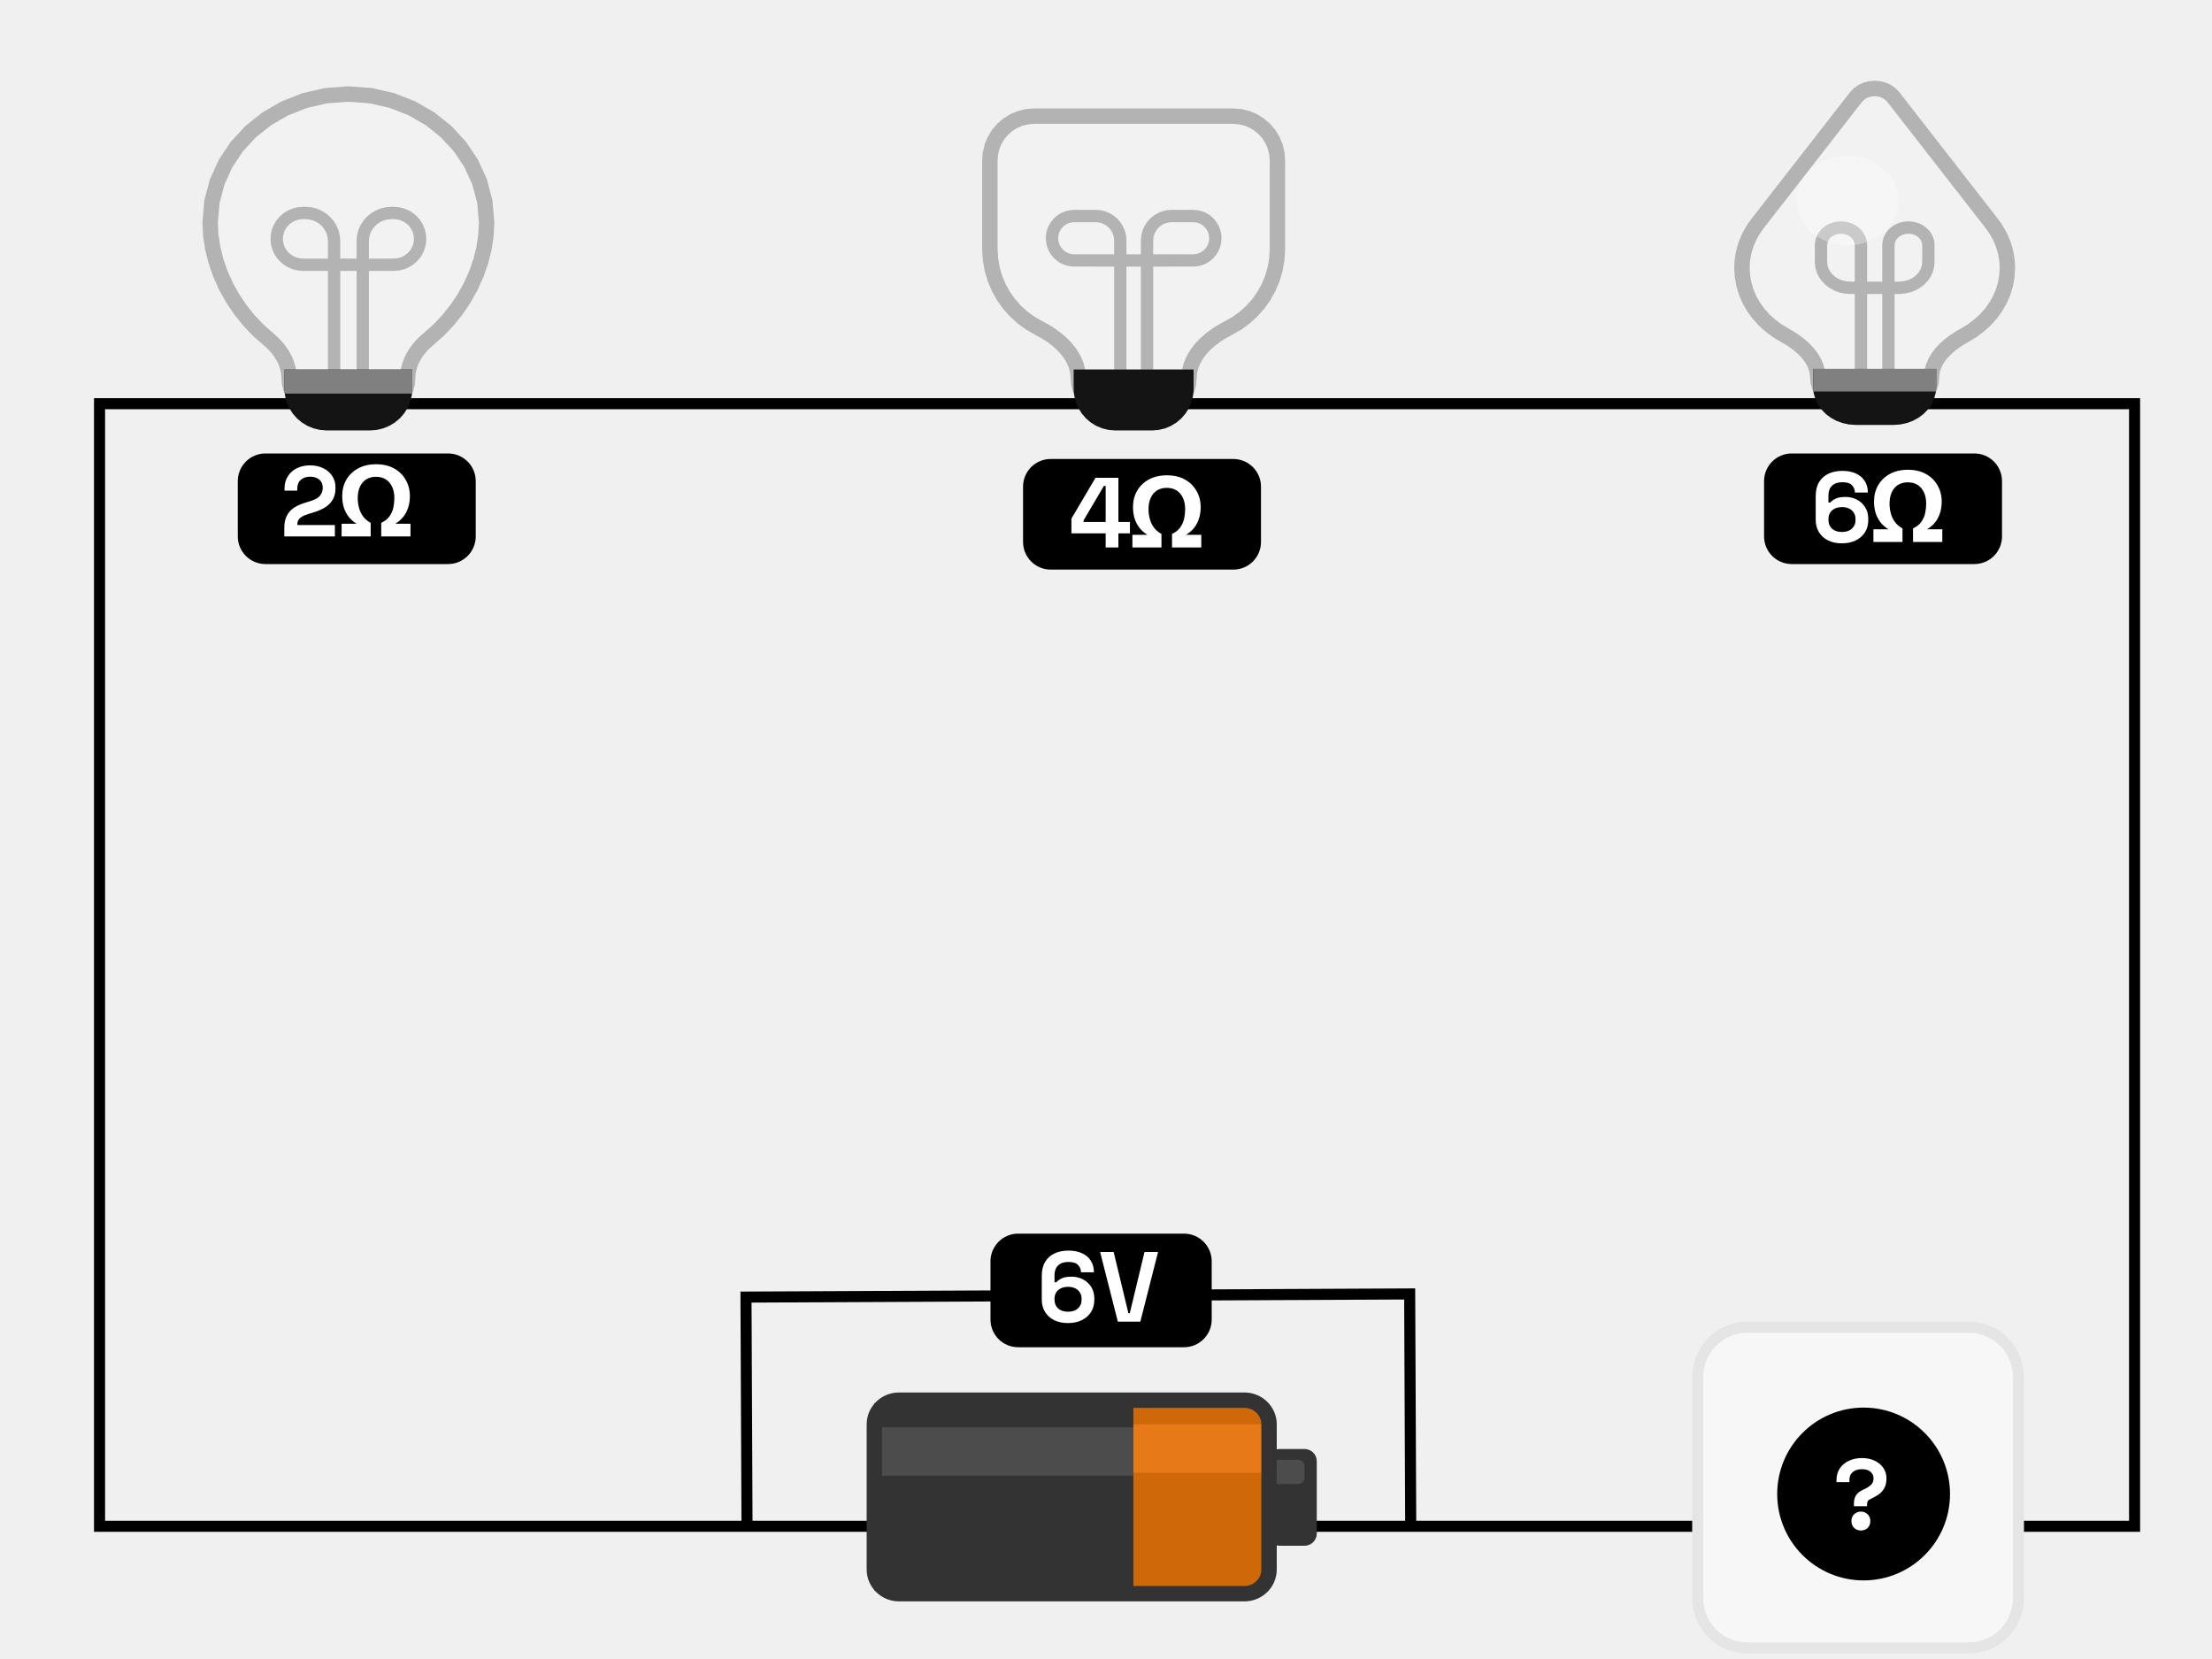
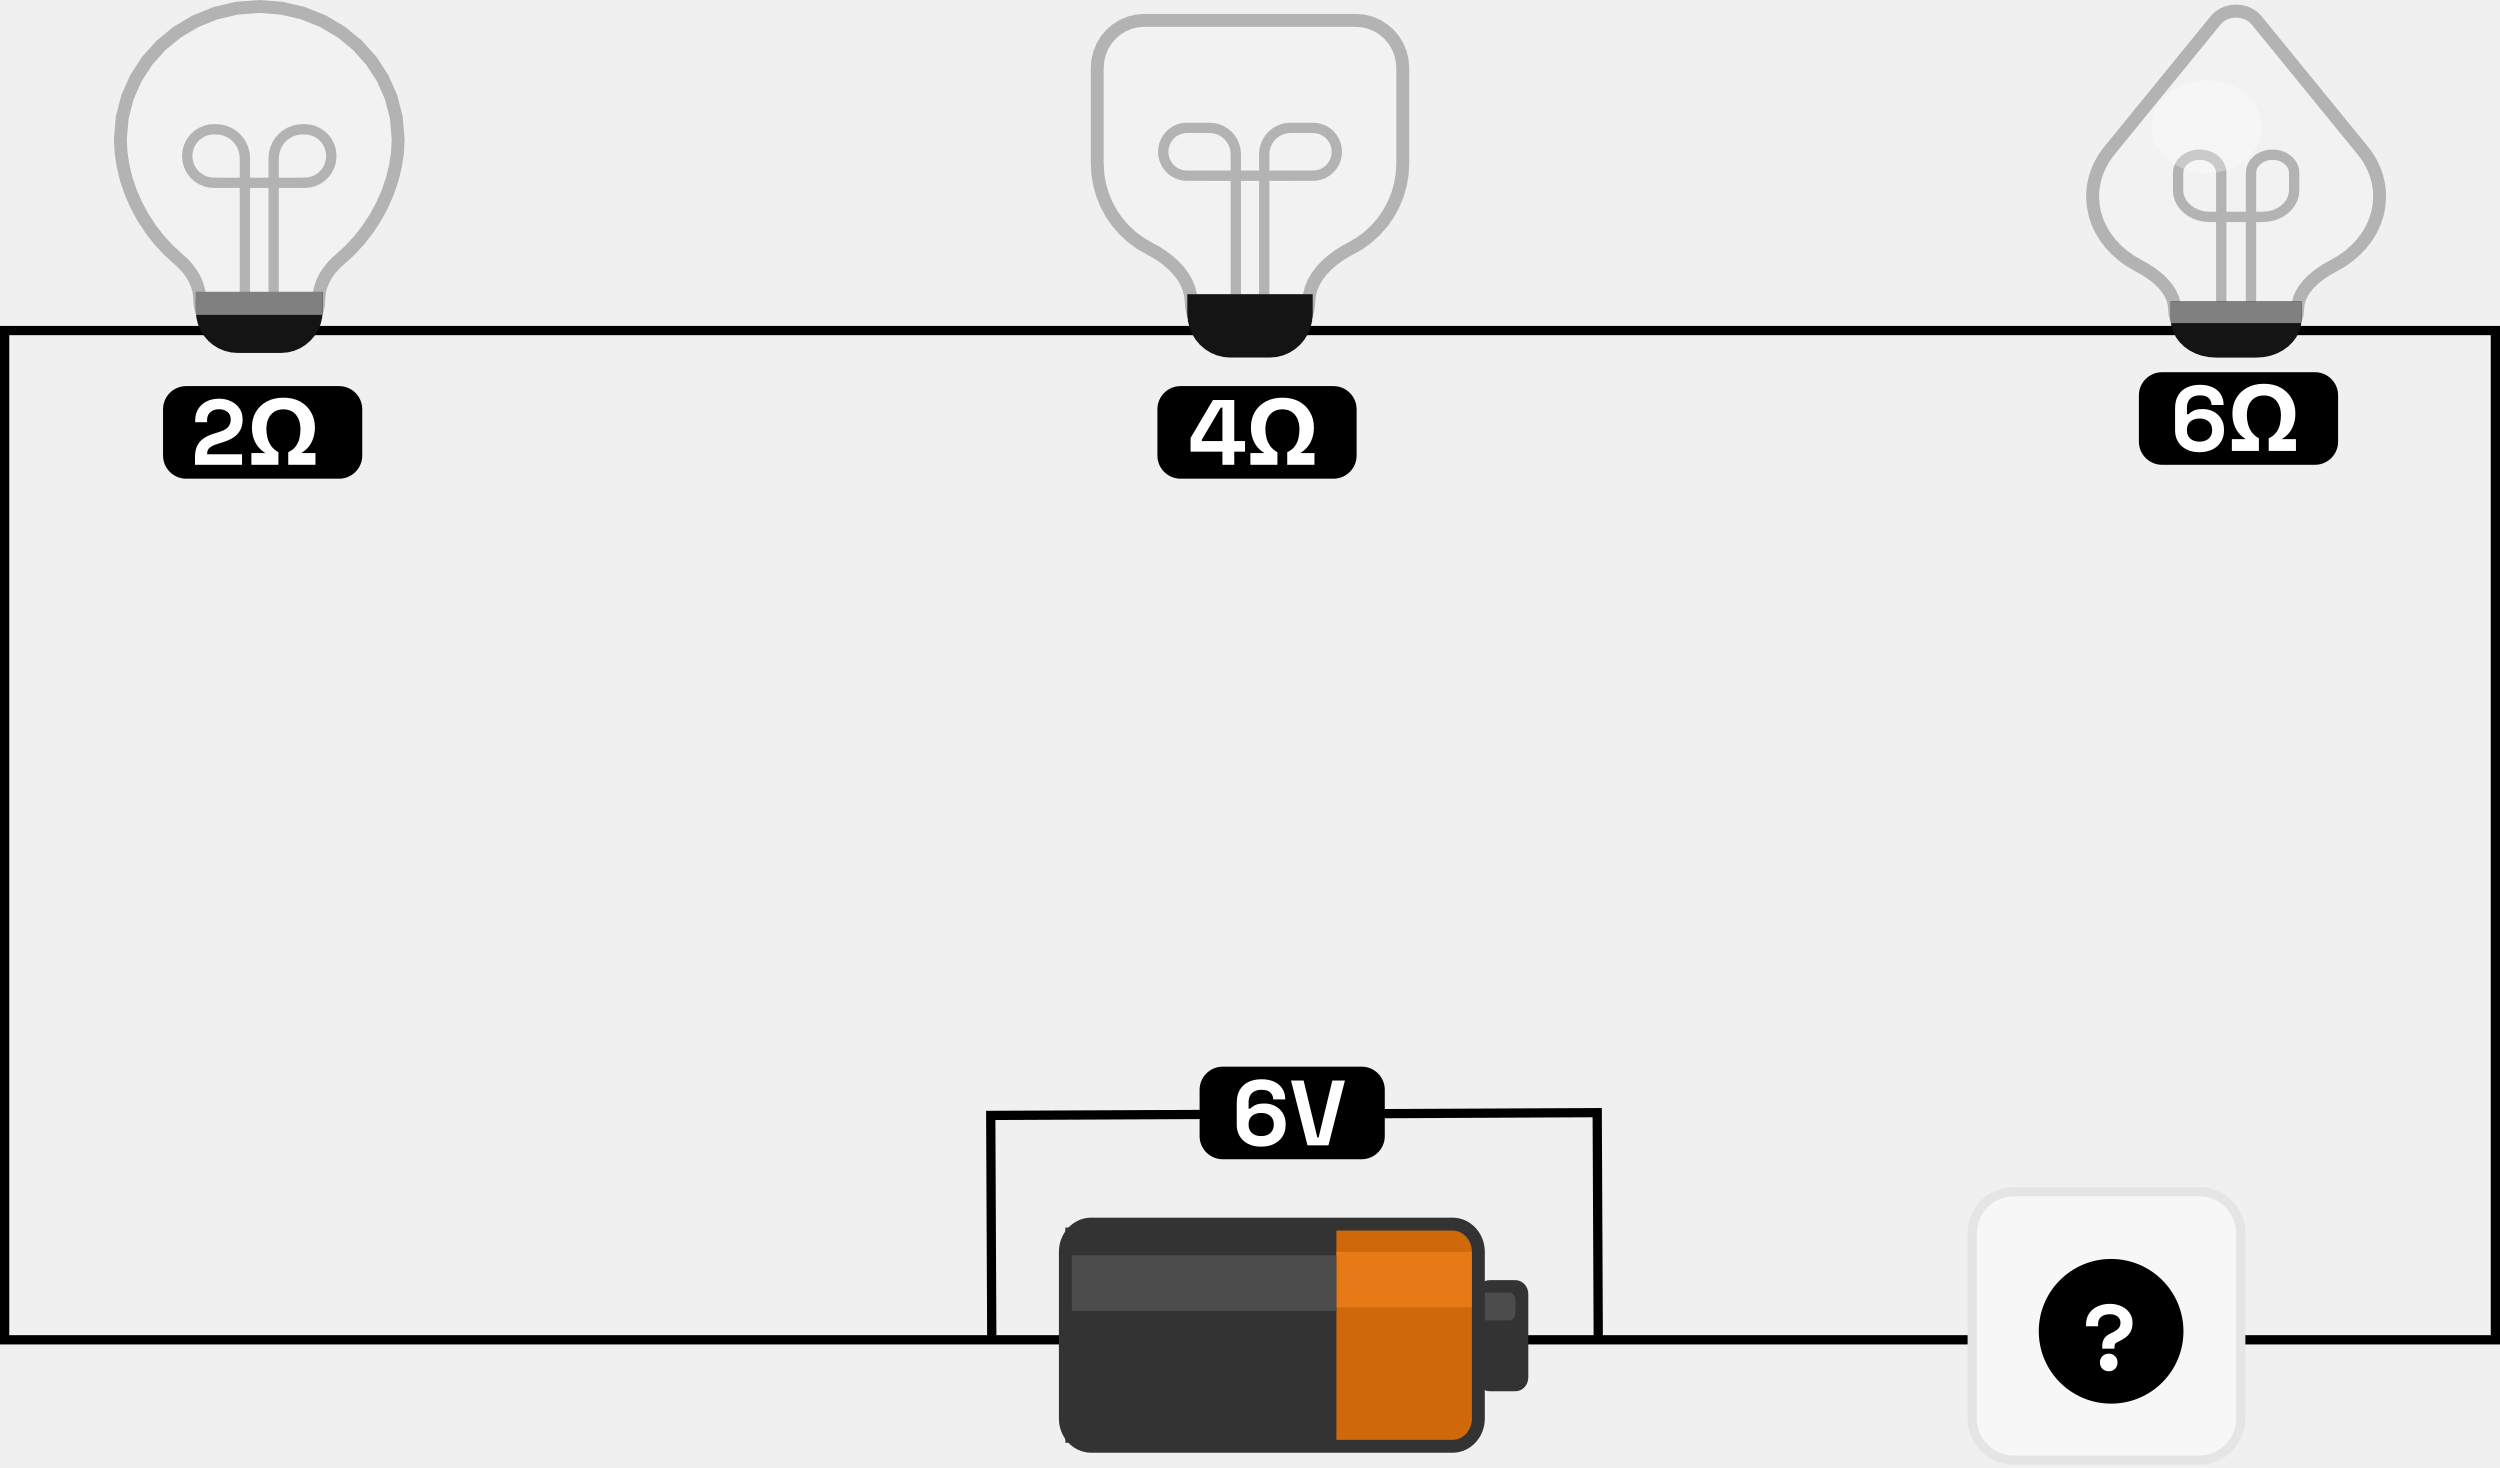
- <svg xmlns="http://www.w3.org/2000/svg" width="400" height="300" viewBox="0 0 400 300" fill="none">
-   <rect x="18" y="73" width="368" height="203" stroke="black" stroke-width="2" />
-   <path d="M255.103 275.922L254.915 233.986L134.899 234.554L135.087 276.489" stroke="black" stroke-width="2" />
-   <path d="M225.026 288.182H162.573C160.11 288.182 158.113 286.223 158.113 283.807V257.563C158.113 255.147 160.11 253.189 162.573 253.189H225.026C227.489 253.189 229.486 255.147 229.486 257.563V283.807C229.486 286.223 227.489 288.182 225.026 288.182Z" fill="#CE6809" />
-   <path d="M158.113 287.634H204.952V253.735H158.113V287.634Z" fill="#333333" />
-   <path d="M204.952 266.311H229.487V257.563H204.952V266.311Z" fill="#E77A16" />
-   <path d="M158.113 266.854H204.952V258.106H158.113V266.854Z" fill="#4C4C4C" />
-   <path d="M235.882 279.521H231.421C230.189 279.521 229.191 278.542 229.191 277.334V264.212C229.191 263.004 230.189 262.025 231.421 262.025H235.882C237.114 262.025 238.113 263.004 238.113 264.212V277.334C238.113 278.542 237.114 279.521 235.882 279.521Z" fill="#333333" />
-   <path d="M234.767 268.365H230.306C229.69 268.365 229.191 267.875 229.191 267.271V265.084C229.191 264.48 229.69 263.99 230.306 263.99H234.767C235.383 263.99 235.882 264.48 235.882 265.084V267.271C235.882 267.875 235.383 268.365 234.767 268.365Z" fill="#4C4C4C" />
-   <path d="M225.026 288.189H162.573C160.11 288.189 158.113 286.231 158.113 283.815V257.571C158.113 255.155 160.11 253.197 162.573 253.197H225.026C227.489 253.197 229.486 255.155 229.486 257.571V283.815C229.486 286.231 227.489 288.189 225.026 288.189Z" stroke="#333333" stroke-width="2.785" />
-   <rect x="179.113" y="223.081" width="40" height="20.541" rx="5" fill="black" />
-   <path d="M193.102 239.252C192.142 239.252 191.308 239.072 190.6 238.712C189.892 238.352 189.346 237.854 188.962 237.218C188.578 236.582 188.386 235.85 188.386 235.022V230.72C188.386 229.7 188.59 228.854 188.998 228.182C189.418 227.498 189.988 226.988 190.708 226.652C191.44 226.316 192.274 226.148 193.21 226.148C194.146 226.148 194.956 226.304 195.64 226.616C196.336 226.928 196.87 227.378 197.242 227.966C197.626 228.554 197.818 229.256 197.818 230.072H195.478C195.478 229.568 195.304 229.13 194.956 228.758C194.608 228.386 194.026 228.2 193.21 228.2C192.406 228.2 191.782 228.41 191.338 228.83C190.906 229.25 190.69 229.832 190.69 230.576V231.872H191.014C191.218 231.632 191.53 231.404 191.95 231.188C192.37 230.972 192.982 230.864 193.786 230.864C194.518 230.864 195.19 231.02 195.802 231.332C196.426 231.644 196.93 232.1 197.314 232.7C197.698 233.288 197.89 234.002 197.89 234.842V235.058C197.89 235.886 197.692 236.618 197.296 237.254C196.9 237.878 196.342 238.37 195.622 238.73C194.902 239.078 194.062 239.252 193.102 239.252ZM193.138 237.2C193.894 237.2 194.488 237.002 194.92 236.606C195.364 236.21 195.586 235.682 195.586 235.022V234.878C195.586 234.434 195.484 234.05 195.28 233.726C195.088 233.402 194.806 233.15 194.434 232.97C194.074 232.79 193.642 232.7 193.138 232.7C192.646 232.7 192.214 232.79 191.842 232.97C191.47 233.15 191.182 233.402 190.978 233.726C190.786 234.05 190.69 234.434 190.69 234.878V235.022C190.69 235.682 190.906 236.21 191.338 236.606C191.782 237.002 192.382 237.2 193.138 237.2ZM202.141 239L198.937 226.4H201.385L204.049 237.47H204.301L206.965 226.4H209.413L206.209 239H202.141Z" fill="white" />
-   <rect x="307" y="240" width="58" height="58" rx="9" fill="#F7F7F7" stroke="#E5E5E5" stroke-width="2" />
-   <circle cx="337" cy="270.163" r="15.625" fill="black" />
-   <path d="M335.246 272.373V271.941C335.246 271.329 335.366 270.825 335.606 270.429C335.858 270.033 336.26 269.703 336.812 269.439L337.118 269.295C337.658 269.043 338.072 268.773 338.36 268.485C338.648 268.197 338.792 267.813 338.792 267.333C338.792 266.985 338.702 266.691 338.522 266.451C338.354 266.199 338.114 266.007 337.802 265.875C337.49 265.743 337.124 265.677 336.704 265.677C336.272 265.677 335.882 265.749 335.534 265.893C335.198 266.037 334.928 266.253 334.724 266.541C334.532 266.829 334.436 267.189 334.436 267.621V268.017H332.096V267.657C332.096 266.829 332.3 266.115 332.708 265.515C333.116 264.915 333.668 264.459 334.364 264.147C335.06 263.823 335.84 263.661 336.704 263.661C337.556 263.661 338.312 263.817 338.972 264.129C339.644 264.441 340.172 264.873 340.556 265.425C340.94 265.977 341.132 266.613 341.132 267.333C341.132 268.053 341 268.647 340.736 269.115C340.472 269.571 340.136 269.943 339.728 270.231C339.332 270.507 338.924 270.747 338.504 270.951L338.198 271.095C337.982 271.191 337.832 271.311 337.748 271.455C337.664 271.587 337.622 271.785 337.622 272.049V272.373H335.246ZM336.506 276.765C336.026 276.765 335.618 276.609 335.282 276.297C334.958 275.973 334.796 275.559 334.796 275.055C334.796 274.551 334.958 274.143 335.282 273.831C335.618 273.507 336.026 273.345 336.506 273.345C336.998 273.345 337.406 273.507 337.73 273.831C338.054 274.143 338.216 274.551 338.216 275.055C338.216 275.559 338.054 275.973 337.73 276.297C337.406 276.609 336.998 276.765 336.506 276.765Z" fill="white" />
-   <path d="M317.835 40.405L317.307 41.129L316.831 41.878L316.408 42.648L316.039 43.438L315.725 44.245L315.466 45.067L315.263 45.902L315.118 46.748L315.03 47.602L315 48.463L315.091 49.984L315.358 51.46L315.792 52.88L316.384 54.238L317.124 55.526L318.002 56.734L319.011 57.855L320.14 58.881L321.38 59.804L322.722 60.615L323.655 61.154L324.554 61.747L325.405 62.392L326.191 63.088L326.899 63.831L327.512 64.622L328.015 65.457L328.393 66.334L328.632 67.253L328.714 68.21L328.794 69.082L329.026 69.909L329.396 70.68L329.892 71.385L330.502 72.011L331.214 72.548L332.014 72.985L332.89 73.311L333.829 73.515L334.82 73.585H343.18L344.171 73.515L345.11 73.311L345.986 72.985L346.786 72.548L347.498 72.011L348.108 71.385L348.604 70.68L348.974 69.909L349.206 69.082L349.286 68.21L349.368 67.253L349.607 66.334L349.985 65.457L350.488 64.622L351.101 63.831L351.809 63.088L352.595 62.392L353.446 61.747L354.345 61.154L355.278 60.615L356.62 59.804L357.86 58.881L358.989 57.855L359.998 56.734L360.876 55.526L361.616 54.238L362.208 52.88L362.642 51.46L362.909 49.984L363 48.463L362.97 47.602L362.882 46.748L362.737 45.902L362.534 45.067L362.275 44.245L361.961 43.438L361.592 42.648L361.169 41.878L360.693 41.129L360.165 40.405L342.394 17.575L341.851 17.008L341.217 16.567L340.516 16.252L339.769 16.063L339 16L338.231 16.063L337.484 16.252L336.783 16.567L336.149 17.008L335.606 17.575L317.835 40.405Z" fill="#F2F2F2" stroke="#B3B3B3" stroke-width="2.791" />
-   <path d="M336.518 68.97V44.325L336.47 43.809L336.333 43.32L336.115 42.864L335.821 42.447L335.46 42.077L335.039 41.759L334.566 41.501L334.048 41.308L333.492 41.187L332.906 41.146L332.321 41.187L331.765 41.308L331.247 41.501L330.774 41.759L330.353 42.077L329.992 42.447L329.698 42.864L329.479 43.32L329.343 43.809L329.295 44.325V47.384L329.365 48.139L329.565 48.855L329.886 49.523L330.316 50.133L330.844 50.676L331.46 51.141L332.153 51.52L332.912 51.802L333.725 51.978L334.583 52.039L334.2 52.045H343.8L343.424 52.039L344.281 51.978L345.095 51.802L345.854 51.52L346.546 51.141L347.163 50.676L347.691 50.133L348.121 49.523L348.442 48.855L348.642 48.139L348.711 47.384V44.325L348.664 43.809L348.527 43.32L348.308 42.864L348.015 42.447L347.654 42.077L347.233 41.759L346.76 41.501L346.242 41.308L345.686 41.187L345.1 41.146L344.515 41.187L343.959 41.308L343.441 41.501L342.968 41.759L342.547 42.077L342.186 42.447L341.892 42.864L341.673 43.32L341.536 43.809L341.489 44.325V68.97" stroke="#B3B3B3" stroke-width="2.233" />
-   <path d="M328.715 67.548H349.286V69.963L349.196 70.942L348.936 71.871L348.521 72.737L347.963 73.528L347.278 74.232L346.479 74.835L345.58 75.326L344.596 75.692L343.541 75.921L342.429 76H335.572L334.459 75.921L333.404 75.692L332.42 75.326L331.522 74.835L330.723 74.232L330.038 73.528L329.48 72.737L329.064 71.871L328.804 70.942L328.715 69.963V67.548Z" fill="#141414" stroke="#141414" stroke-width="1.675" />
-   <path d="M328.715 67.548H349.286V69.963H328.715V67.548Z" fill="#808080" stroke="#808080" stroke-width="1.675" />
-   <path d="M334.086 28.153C339.175 28.153 343.3 31.785 343.3 36.265C343.3 40.746 339.175 44.378 334.086 44.378C328.997 44.378 324.872 40.746 324.872 36.265C324.872 31.785 328.997 28.153 334.086 28.153Z" fill="white" fill-opacity="0.3" />
-   <rect x="319" y="82" width="43.027" height="20" rx="5" fill="black" />
-   <path d="M338.774 98V95.714H341.492C340.928 95.366 340.448 94.946 340.052 94.454C339.668 93.95 339.374 93.386 339.17 92.762C338.978 92.126 338.882 91.436 338.882 90.692C338.882 89.6 339.128 88.622 339.62 87.758C340.124 86.894 340.832 86.21 341.744 85.706C342.668 85.202 343.754 84.95 345.002 84.95C346.262 84.95 347.348 85.202 348.26 85.706C349.172 86.21 349.874 86.9 350.366 87.776C350.87 88.64 351.122 89.618 351.122 90.71C351.122 91.454 351.02 92.138 350.816 92.762C350.624 93.386 350.33 93.95 349.934 94.454C349.538 94.946 349.052 95.366 348.476 95.714H351.23V98H345.938V95.552C346.598 95.24 347.096 94.844 347.432 94.364C347.78 93.872 348.014 93.344 348.134 92.78C348.254 92.204 348.314 91.634 348.314 91.07C348.314 90.266 348.176 89.582 347.9 89.018C347.636 88.442 347.258 87.998 346.766 87.686C346.274 87.374 345.686 87.218 345.002 87.218C344.318 87.218 343.724 87.374 343.22 87.686C342.728 87.998 342.35 88.442 342.086 89.018C341.822 89.594 341.69 90.284 341.69 91.088C341.69 91.652 341.762 92.216 341.906 92.78C342.05 93.344 342.29 93.866 342.626 94.346C342.974 94.826 343.442 95.228 344.03 95.552V98H338.774Z" fill="white" />
-   <path d="M333.053 98.252C332.093 98.252 331.259 98.072 330.551 97.712C329.843 97.352 329.297 96.854 328.913 96.218C328.529 95.582 328.337 94.85 328.337 94.022V89.72C328.337 88.7 328.541 87.854 328.949 87.182C329.369 86.498 329.939 85.988 330.659 85.652C331.391 85.316 332.225 85.148 333.161 85.148C334.097 85.148 334.907 85.304 335.591 85.616C336.287 85.928 336.821 86.378 337.193 86.966C337.577 87.554 337.769 88.256 337.769 89.072H335.429C335.429 88.568 335.255 88.13 334.907 87.758C334.559 87.386 333.977 87.2 333.161 87.2C332.357 87.2 331.733 87.41 331.289 87.83C330.857 88.25 330.641 88.832 330.641 89.576V90.872H330.965C331.169 90.632 331.481 90.404 331.901 90.188C332.321 89.972 332.933 89.864 333.737 89.864C334.469 89.864 335.141 90.02 335.753 90.332C336.377 90.644 336.881 91.1 337.265 91.7C337.649 92.288 337.841 93.002 337.841 93.842V94.058C337.841 94.886 337.643 95.618 337.247 96.254C336.851 96.878 336.293 97.37 335.573 97.73C334.853 98.078 334.013 98.252 333.053 98.252ZM333.089 96.2C333.845 96.2 334.439 96.002 334.871 95.606C335.315 95.21 335.537 94.682 335.537 94.022V93.878C335.537 93.434 335.435 93.05 335.231 92.726C335.039 92.402 334.757 92.15 334.385 91.97C334.025 91.79 333.593 91.7 333.089 91.7C332.597 91.7 332.165 91.79 331.793 91.97C331.421 92.15 331.133 92.402 330.929 92.726C330.737 93.05 330.641 93.434 330.641 93.878V94.022C330.641 94.682 330.857 95.21 331.289 95.606C331.733 96.002 332.333 96.2 333.089 96.2Z" fill="white" />
-   <path d="M187 21L185.702 21.105L184.471 21.408L183.324 21.893L182.275 22.544L181.343 23.343L180.544 24.275L179.893 25.324L179.408 26.471L179.105 27.703L179 29V45.001L179.106 46.855L179.417 48.647L179.921 50.365L180.606 51.997L181.461 53.531L182.473 54.956L183.631 56.259L184.923 57.43L186.337 58.456L187.862 59.325L188.95 59.912L190.008 60.577L191.016 61.318L191.954 62.131L192.802 63.014L193.54 63.966L194.149 64.982L194.609 66.062L194.899 67.202L195 68.399L195.078 69.362L195.303 70.275L195.663 71.127L196.145 71.905L196.739 72.597L197.43 73.19L198.208 73.673L199.06 74.033L199.973 74.257L200.936 74.335H209.064L210.027 74.257L210.94 74.033L211.792 73.673L212.57 73.19L213.261 72.597L213.855 71.905L214.337 71.127L214.697 70.275L214.922 69.362L215 68.399L215.101 67.202L215.391 66.062L215.851 64.982L216.46 63.966L217.198 63.014L218.046 62.131L218.984 61.318L219.992 60.577L221.05 59.912L222.138 59.325L223.663 58.456L225.077 57.43L226.369 56.259L227.527 54.956L228.539 53.531L229.394 51.997L230.079 50.365L230.583 48.647L230.894 46.855L231 45.001V29L230.895 27.703L230.592 26.471L230.107 25.324L229.456 24.275L228.657 23.343L227.725 22.544L226.676 21.893L225.529 21.408L224.298 21.105L223 21H187Z" fill="#F2F2F2" stroke="#B3B3B3" stroke-width="2.785" />
-   <path d="M202.587 68.457V43.507L202.529 42.786L202.36 42.102L202.091 41.465L201.73 40.883L201.286 40.365L200.768 39.921L200.186 39.559L199.548 39.29L198.864 39.121L198.144 39.063L194.247 39.064L193.595 39.116L192.978 39.268L192.402 39.512L191.876 39.838L191.408 40.239L191.007 40.707L190.68 41.233L190.437 41.809L190.285 42.427L190.232 43.078L190.285 43.73L190.437 44.347L190.68 44.923L191.007 45.45L191.408 45.917L191.876 46.319L192.402 46.645L192.978 46.889L193.596 47.041L194.247 47.093L198.039 47.093L197.994 47.1H212.009L211.968 47.093L215.76 47.093L216.412 47.041L217.029 46.889L217.605 46.645L218.131 46.319L218.599 45.917L219 45.45L219.327 44.923L219.57 44.347L219.723 43.73L219.775 43.078L219.723 42.427L219.57 41.809L219.327 41.233L219 40.707L218.599 40.239L218.131 39.838L217.605 39.512L217.029 39.268L216.412 39.116L215.76 39.064L211.863 39.063L211.143 39.121L210.459 39.29L209.821 39.559L209.239 39.921L208.722 40.365L208.277 40.883L207.916 41.465L207.647 42.102L207.478 42.786L207.42 43.507V68.457" stroke="#B3B3B3" stroke-width="2.228" />
-   <path d="M195 67.667H215V70.334H195V67.667Z" fill="#808080" stroke="#808080" stroke-width="1.671" />
-   <path d="M195 67.666H215V70.333L214.913 71.415L214.66 72.44L214.256 73.397L213.714 74.27L213.047 75.047L212.271 75.714L211.397 76.256L210.441 76.66L209.415 76.913L208.333 77H201.667L200.585 76.913L199.559 76.66L198.603 76.256L197.729 75.714L196.953 75.047L196.286 74.27L195.744 73.397L195.34 72.44L195.087 71.415L195 70.333V67.666Z" fill="#141414" stroke="#141414" stroke-width="1.671" />
-   <rect x="185" y="83" width="43.027" height="20" rx="5" fill="black" />
-   <path d="M204.774 99V96.714H207.492C206.928 96.366 206.448 95.946 206.052 95.454C205.668 94.95 205.374 94.386 205.17 93.762C204.978 93.126 204.882 92.436 204.882 91.692C204.882 90.6 205.128 89.622 205.62 88.758C206.124 87.894 206.832 87.21 207.744 86.706C208.668 86.202 209.754 85.95 211.002 85.95C212.262 85.95 213.348 86.202 214.26 86.706C215.172 87.21 215.874 87.9 216.366 88.776C216.87 89.64 217.122 90.618 217.122 91.71C217.122 92.454 217.02 93.138 216.816 93.762C216.624 94.386 216.33 94.95 215.934 95.454C215.538 95.946 215.052 96.366 214.476 96.714H217.23V99H211.938V96.552C212.598 96.24 213.096 95.844 213.432 95.364C213.78 94.872 214.014 94.344 214.134 93.78C214.254 93.204 214.314 92.634 214.314 92.07C214.314 91.266 214.176 90.582 213.9 90.018C213.636 89.442 213.258 88.998 212.766 88.686C212.274 88.374 211.686 88.218 211.002 88.218C210.318 88.218 209.724 88.374 209.22 88.686C208.728 88.998 208.35 89.442 208.086 90.018C207.822 90.594 207.69 91.284 207.69 92.088C207.69 92.652 207.762 93.216 207.906 93.78C208.05 94.344 208.29 94.866 208.626 95.346C208.974 95.826 209.442 96.228 210.03 96.552V99H204.774Z" fill="white" />
-   <path d="M199.938 99V96.444H193.746V93.78L198.102 86.4H202.242V94.392H204.33V96.444H202.242V99H199.938ZM195.942 94.392H199.938V87.876H199.614L195.942 94.104V94.392Z" fill="white" />
-   <path d="M73.714 68.397L73.761 67.566L73.898 66.755L74.12 65.966L74.419 65.202L74.79 64.465L75.228 63.759L75.725 63.086L76.277 62.449L76.876 61.851L77.518 61.293L79.353 59.663L81.045 57.875L82.58 55.95L83.949 53.906L85.138 51.763L86.138 49.54L86.935 47.257L87.519 44.934L87.878 42.589L88 40.242L87.673 36.472L86.725 32.896L85.21 29.561L83.177 26.516L80.678 23.808L77.765 21.484L74.489 19.594L70.902 18.185L67.055 17.304L63 17L58.945 17.304L55.098 18.185L51.511 19.594L48.235 21.484L45.322 23.808L42.824 26.516L40.791 29.561L39.275 32.896L38.327 36.472L38 40.242L38.122 42.589L38.481 44.934L39.065 47.257L39.862 49.54L40.861 51.763L42.051 53.906L43.42 55.95L44.955 57.875L46.647 59.663L48.482 61.293L49.124 61.851L49.723 62.449L50.275 63.086L50.772 63.759L51.21 64.465L51.581 65.202L51.88 65.966L52.102 66.755L52.239 67.566L52.286 68.397L52.365 69.36L52.595 70.273L52.962 71.125L53.455 71.903L54.061 72.594L54.767 73.188L55.562 73.671L56.431 74.03L57.364 74.255L58.347 74.333H67.653L68.636 74.255L69.569 74.03L70.438 73.671L71.233 73.188L71.939 72.594L72.545 71.903L73.038 71.125L73.405 70.273L73.635 69.36L73.714 68.397Z" fill="#F2F2F2" stroke="#B3B3B3" stroke-width="2.785" />
-   <path d="M60.414 69.237V43.594L60.346 42.769L60.15 41.987L59.835 41.258L59.413 40.592L58.894 40L58.289 39.492L57.609 39.079L56.864 38.77L56.066 38.578L55.224 38.511L54.815 38.511L54.039 38.573L53.304 38.75L52.618 39.034L51.991 39.415L51.434 39.883L50.956 40.428L50.568 41.042L50.278 41.713L50.097 42.434L50.034 43.193L50.097 43.952L50.278 44.673L50.568 45.344L50.956 45.958L51.434 46.503L51.991 46.971L52.618 47.352L53.304 47.636L54.039 47.813L54.815 47.874L55.542 47.874L55.493 47.881H70.509L70.465 47.874L71.192 47.874L71.968 47.813L72.703 47.636L73.389 47.352L74.016 46.971L74.573 46.503L75.051 45.958L75.439 45.344L75.729 44.673L75.91 43.952L75.973 43.193L75.91 42.434L75.729 41.713L75.439 41.042L75.051 40.428L74.573 39.883L74.016 39.415L73.389 39.034L72.704 38.75L71.968 38.573L71.192 38.511L70.783 38.511L69.941 38.578L69.142 38.77L68.398 39.079L67.718 39.492L67.113 40L66.594 40.592L66.172 41.258L65.857 41.987L65.661 42.769L65.593 43.594V69.237" stroke="#B3B3B3" stroke-width="2.228" />
-   <path d="M52.286 67.667H73.715V70.333L73.626 71.415L73.368 72.441L72.955 73.397L72.401 74.271L71.721 75.047L70.927 75.714L70.035 76.256L69.058 76.66L68.011 76.913L66.907 77H59.094L57.99 76.913L56.942 76.66L55.965 76.256L55.073 75.714L54.28 75.047L53.6 74.271L53.046 73.397L52.633 72.441L52.375 71.415L52.286 70.333V67.667Z" fill="#141414" stroke="#141414" stroke-width="1.671" />
-   <path d="M52.286 67.67H73.715V70.337H52.286V67.67Z" fill="#808080" stroke="#808080" stroke-width="1.671" />
-   <rect x="43" y="82" width="43.027" height="20" rx="5" fill="black" />
-   <path d="M61.774 97V94.714H64.492C63.928 94.366 63.448 93.946 63.052 93.454C62.668 92.95 62.374 92.386 62.17 91.762C61.978 91.126 61.882 90.436 61.882 89.692C61.882 88.6 62.128 87.622 62.62 86.758C63.124 85.894 63.832 85.21 64.744 84.706C65.668 84.202 66.754 83.95 68.002 83.95C69.262 83.95 70.348 84.202 71.26 84.706C72.172 85.21 72.874 85.9 73.366 86.776C73.87 87.64 74.122 88.618 74.122 89.71C74.122 90.454 74.02 91.138 73.816 91.762C73.624 92.386 73.33 92.95 72.934 93.454C72.538 93.946 72.052 94.366 71.476 94.714H74.23V97H68.938V94.552C69.598 94.24 70.096 93.844 70.432 93.364C70.78 92.872 71.014 92.344 71.134 91.78C71.254 91.204 71.314 90.634 71.314 90.07C71.314 89.266 71.176 88.582 70.9 88.018C70.636 87.442 70.258 86.998 69.766 86.686C69.274 86.374 68.686 86.218 68.002 86.218C67.318 86.218 66.724 86.374 66.22 86.686C65.728 86.998 65.35 87.442 65.086 88.018C64.822 88.594 64.69 89.284 64.69 90.088C64.69 90.652 64.762 91.216 64.906 91.78C65.05 92.344 65.29 92.866 65.626 93.346C65.974 93.826 66.442 94.228 67.03 94.552V97H61.774Z" fill="white" />
-   <path d="M51.412 97V95.488C51.412 94.612 51.556 93.886 51.844 93.31C52.132 92.722 52.546 92.242 53.086 91.87C53.638 91.486 54.31 91.174 55.102 90.934L56.308 90.556C56.752 90.412 57.124 90.238 57.424 90.034C57.724 89.818 57.952 89.56 58.108 89.26C58.276 88.96 58.36 88.618 58.36 88.234V88.162C58.36 87.562 58.156 87.088 57.748 86.74C57.34 86.38 56.782 86.2 56.074 86.2C55.378 86.2 54.814 86.392 54.382 86.776C53.962 87.148 53.752 87.688 53.752 88.396V88.72H51.448V88.432C51.448 87.52 51.652 86.746 52.06 86.11C52.468 85.474 53.02 84.988 53.716 84.652C54.424 84.316 55.21 84.148 56.074 84.148C56.938 84.148 57.718 84.316 58.414 84.652C59.11 84.976 59.656 85.438 60.052 86.038C60.46 86.626 60.664 87.322 60.664 88.126V88.306C60.664 89.11 60.496 89.794 60.16 90.358C59.836 90.91 59.392 91.366 58.828 91.726C58.264 92.074 57.622 92.362 56.902 92.59L55.75 92.95C55.234 93.106 54.832 93.28 54.544 93.472C54.256 93.652 54.052 93.856 53.932 94.084C53.824 94.3 53.77 94.564 53.77 94.876V94.948H60.556V97H51.412Z" fill="white" />
+ <svg xmlns="http://www.w3.org/2000/svg" width="540" height="317" viewBox="0 0 540 317" fill="none">
+   <rect x="1" y="71.397" width="538" height="218" stroke="black" stroke-width="2" />
+   <path d="M313.754 312.386H235.689C232.609 312.386 230.113 309.7 230.113 306.387V270.395C230.113 267.082 232.609 264.397 235.689 264.397H313.754C316.834 264.397 319.33 267.082 319.33 270.395V306.387C319.33 309.7 316.834 312.386 313.754 312.386Z" fill="#CE6809" />
+   <path d="M230.113 311.635H288.662V265.146H230.113V311.635Z" fill="#333333" />
+   <path d="M288.662 282.392H319.33V270.395H288.662V282.392Z" fill="#E77A16" />
+   <path d="M230.113 283.138H288.662V271.14H230.113V283.138Z" fill="#4C4C4C" />
+   <path d="M327.325 300.509H321.748C320.209 300.509 318.96 299.166 318.96 297.51V279.514C318.96 277.857 320.209 276.514 321.748 276.514H327.325C328.864 276.514 330.113 277.857 330.113 279.514V297.51C330.113 299.166 328.864 300.509 327.325 300.509Z" fill="#333333" />
+   <path d="M325.931 285.208H320.354C319.585 285.208 318.96 284.537 318.96 283.709V280.709C318.96 279.881 319.585 279.21 320.354 279.21H325.931C326.7 279.21 327.325 279.881 327.325 280.709V283.709C327.325 284.537 326.7 285.208 325.931 285.208Z" fill="#4C4C4C" />
+   <path d="M313.754 312.397H235.689C232.609 312.397 230.113 309.711 230.113 306.398V270.406C230.113 267.093 232.609 264.407 235.689 264.407H313.754C316.834 264.407 319.33 267.093 319.33 270.406V306.398C319.33 309.711 316.834 312.397 313.754 312.397Z" stroke="#333333" stroke-width="2.785" />
+   <path d="M345.224 289.604L344.997 240.328L214 240.931L214.227 290.207" stroke="black" stroke-width="2" />
+   <rect x="259.113" y="230.397" width="40" height="20" rx="5" fill="black" />
+   <path d="M272.377 247.677C271.31 247.677 270.383 247.477 269.597 247.077C268.81 246.677 268.203 246.123 267.777 245.417C267.35 244.71 267.137 243.897 267.137 242.977V238.197C267.137 237.063 267.363 236.123 267.817 235.377C268.283 234.617 268.917 234.05 269.717 233.677C270.53 233.303 271.457 233.117 272.497 233.117C273.537 233.117 274.437 233.29 275.197 233.637C275.97 233.983 276.563 234.483 276.977 235.137C277.403 235.79 277.617 236.57 277.617 237.477H275.017C275.017 236.917 274.823 236.43 274.437 236.017C274.05 235.603 273.403 235.397 272.497 235.397C271.603 235.397 270.91 235.63 270.417 236.097C269.937 236.563 269.697 237.21 269.697 238.037V239.477H270.057C270.283 239.21 270.63 238.957 271.097 238.717C271.563 238.477 272.243 238.357 273.137 238.357C273.95 238.357 274.697 238.53 275.377 238.877C276.07 239.223 276.63 239.73 277.057 240.397C277.483 241.05 277.697 241.843 277.697 242.777V243.017C277.697 243.937 277.477 244.75 277.037 245.457C276.597 246.15 275.977 246.697 275.177 247.097C274.377 247.483 273.443 247.677 272.377 247.677ZM272.417 245.397C273.257 245.397 273.917 245.177 274.397 244.737C274.89 244.297 275.137 243.71 275.137 242.977V242.817C275.137 242.323 275.023 241.897 274.797 241.537C274.583 241.177 274.27 240.897 273.857 240.697C273.457 240.497 272.977 240.397 272.417 240.397C271.87 240.397 271.39 240.497 270.977 240.697C270.563 240.897 270.243 241.177 270.017 241.537C269.803 241.897 269.697 242.323 269.697 242.817V242.977C269.697 243.71 269.937 244.297 270.417 244.737C270.91 245.177 271.577 245.397 272.417 245.397ZM282.42 247.397L278.86 233.397H281.58L284.54 245.697H284.82L287.78 233.397H290.5L286.94 247.397H282.42Z" fill="white" />
+   <rect x="426" y="257.397" width="58" height="58" rx="9" fill="#F7F7F7" stroke="#E5E5E5" stroke-width="2" />
+   <circle cx="456" cy="287.56" r="15.625" fill="black" />
+   <path d="M454.086 291.309V290.829C454.086 290.149 454.22 289.589 454.486 289.149C454.766 288.709 455.213 288.343 455.826 288.049L456.166 287.889C456.766 287.609 457.226 287.309 457.546 286.989C457.866 286.669 458.026 286.243 458.026 285.709C458.026 285.323 457.926 284.996 457.726 284.729C457.54 284.449 457.273 284.236 456.926 284.089C456.58 283.943 456.173 283.869 455.706 283.869C455.226 283.869 454.793 283.949 454.406 284.109C454.033 284.269 453.733 284.509 453.506 284.829C453.293 285.149 453.186 285.549 453.186 286.029V286.469H450.586V286.069C450.586 285.149 450.813 284.356 451.266 283.689C451.72 283.023 452.333 282.516 453.106 282.169C453.88 281.809 454.746 281.629 455.706 281.629C456.653 281.629 457.493 281.803 458.226 282.149C458.973 282.496 459.56 282.976 459.986 283.589C460.413 284.203 460.626 284.909 460.626 285.709C460.626 286.509 460.48 287.169 460.186 287.689C459.893 288.196 459.52 288.609 459.066 288.929C458.626 289.236 458.173 289.503 457.706 289.729L457.366 289.889C457.126 289.996 456.96 290.129 456.866 290.289C456.773 290.436 456.726 290.656 456.726 290.949V291.309H454.086ZM455.486 296.189C454.953 296.189 454.5 296.016 454.126 295.669C453.766 295.309 453.586 294.849 453.586 294.289C453.586 293.729 453.766 293.276 454.126 292.929C454.5 292.569 454.953 292.389 455.486 292.389C456.033 292.389 456.486 292.569 456.846 292.929C457.206 293.276 457.386 293.729 457.386 294.289C457.386 294.849 457.206 295.309 456.846 295.669C456.486 296.016 456.033 296.189 455.486 296.189Z" fill="white" />
+   <path d="M455.662 32.495L454.98 33.389L454.365 34.312L453.819 35.262L453.343 36.236L452.937 37.232L452.602 38.246L452.34 39.276L452.152 40.319L452.038 41.373L452 42.434L452.118 44.311L452.463 46.13L453.023 47.882L453.787 49.557L454.743 51.145L455.878 52.635L457.181 54.018L458.639 55.283L460.241 56.421L461.974 57.422L463.179 58.087L464.341 58.818L465.44 59.614L466.456 60.471L467.369 61.389L468.161 62.363L468.811 63.393L469.3 64.475L469.607 65.608L469.714 66.789L469.817 67.864L470.116 68.884L470.595 69.836L471.236 70.704L472.024 71.477L472.943 72.139L473.976 72.678L475.108 73.08L476.321 73.332L477.6 73.418H488.4L489.679 73.332L490.892 73.08L492.024 72.678L493.057 72.139L493.976 71.477L494.764 70.704L495.405 69.836L495.884 68.884L496.182 67.864L496.286 66.789L496.393 65.608L496.7 64.475L497.189 63.393L497.839 62.363L498.631 61.389L499.544 60.471L500.56 59.614L501.659 58.818L502.821 58.087L504.026 57.422L505.759 56.421L507.361 55.283L508.819 54.018L510.122 52.635L511.257 51.145L512.213 49.557L512.977 47.882L513.537 46.13L513.882 44.311L514 42.434L513.962 41.373L513.848 40.319L513.66 39.276L513.398 38.246L513.063 37.232L512.657 36.236L512.181 35.262L511.635 34.312L511.02 33.389L510.338 32.495L487.384 4.339L486.682 3.639L485.864 3.096L484.958 2.707L483.994 2.474L483 2.397L482.006 2.474L481.042 2.707L480.136 3.096L479.318 3.639L478.616 4.339L455.662 32.495Z" fill="#F2F2F2" stroke="#B3B3B3" stroke-width="2.791" />
+   <path d="M479.794 67.726V37.331L479.732 36.695L479.556 36.091L479.273 35.529L478.893 35.015L478.427 34.558L477.884 34.166L477.273 33.847L476.603 33.609L475.885 33.461L475.129 33.41L474.372 33.461L473.655 33.61L472.985 33.847L472.374 34.166L471.831 34.558L471.365 35.015L470.985 35.529L470.703 36.091L470.526 36.695L470.465 37.331V41.104L470.554 42.035L470.813 42.918L471.227 43.742L471.783 44.494L472.465 45.163L473.261 45.737L474.156 46.204L475.136 46.552L476.187 46.77L477.295 46.845L476.8 46.852H489.2L488.714 46.845L489.822 46.77L490.873 46.552L491.853 46.204L492.747 45.737L493.543 45.163L494.226 44.494L494.781 43.742L495.195 42.918L495.454 42.035L495.544 41.104V37.331L495.483 36.695L495.306 36.091L495.023 35.529L494.644 35.015L494.178 34.558L493.634 34.166L493.023 33.847L492.354 33.61L491.636 33.461L490.88 33.41L490.123 33.461L489.405 33.609L488.736 33.847L488.125 34.166L487.581 34.558L487.115 35.015L486.736 35.529L486.453 36.091L486.276 36.695L486.215 37.331V67.726" stroke="#B3B3B3" stroke-width="2.233" />
+   <path d="M469.715 65.973H496.286V68.951L496.17 70.159L495.835 71.304L495.298 72.373L494.577 73.348L493.692 74.216L492.66 74.96L491.499 75.566L490.229 76.017L488.866 76.299L487.429 76.397H478.572L477.135 76.299L475.772 76.017L474.501 75.566L473.341 74.96L472.309 74.216L471.424 73.348L470.703 72.373L470.166 71.304L469.831 70.159L469.715 68.951V65.973Z" fill="#141414" stroke="#141414" stroke-width="1.675" />
+   <path d="M469.715 65.973H496.286V68.951H469.715V65.973Z" fill="#808080" stroke="#808080" stroke-width="1.675" />
+   <path d="M476.653 17.385C483.226 17.385 488.554 21.865 488.554 27.39C488.554 32.916 483.226 37.395 476.653 37.395C470.079 37.395 464.751 32.916 464.751 27.39C464.751 21.865 470.079 17.385 476.653 17.385Z" fill="white" fill-opacity="0.3" />
+   <rect x="462" y="80.397" width="43.027" height="20" rx="5" fill="black" />
+   <path d="M482.082 97.397V94.857H485.102C484.476 94.47 483.942 94.003 483.502 93.457C483.076 92.897 482.749 92.27 482.522 91.577C482.309 90.87 482.202 90.103 482.202 89.277C482.202 88.063 482.476 86.977 483.022 86.017C483.582 85.057 484.369 84.297 485.382 83.737C486.409 83.177 487.616 82.897 489.002 82.897C490.402 82.897 491.609 83.177 492.622 83.737C493.636 84.297 494.416 85.063 494.962 86.037C495.522 86.997 495.802 88.083 495.802 89.297C495.802 90.123 495.689 90.883 495.462 91.577C495.249 92.27 494.922 92.897 494.482 93.457C494.042 94.003 493.502 94.47 492.862 94.857H495.922V97.397H490.042V94.677C490.776 94.33 491.329 93.89 491.702 93.357C492.089 92.81 492.349 92.223 492.482 91.597C492.616 90.957 492.682 90.323 492.682 89.697C492.682 88.803 492.529 88.043 492.222 87.417C491.929 86.777 491.509 86.283 490.962 85.937C490.416 85.59 489.762 85.417 489.002 85.417C488.242 85.417 487.582 85.59 487.022 85.937C486.476 86.283 486.056 86.777 485.762 87.417C485.469 88.057 485.322 88.823 485.322 89.717C485.322 90.343 485.402 90.97 485.562 91.597C485.722 92.223 485.989 92.803 486.362 93.337C486.749 93.87 487.269 94.317 487.922 94.677V97.397H482.082Z" fill="white" />
+   <path d="M475.058 97.677C473.992 97.677 473.065 97.477 472.278 97.077C471.492 96.677 470.885 96.123 470.458 95.417C470.032 94.71 469.818 93.897 469.818 92.977V88.197C469.818 87.063 470.045 86.123 470.498 85.377C470.965 84.617 471.598 84.05 472.398 83.677C473.212 83.303 474.138 83.117 475.178 83.117C476.218 83.117 477.118 83.29 477.878 83.637C478.652 83.983 479.245 84.483 479.658 85.137C480.085 85.79 480.298 86.57 480.298 87.477H477.698C477.698 86.917 477.505 86.43 477.118 86.017C476.732 85.603 476.085 85.397 475.178 85.397C474.285 85.397 473.592 85.63 473.098 86.097C472.618 86.563 472.378 87.21 472.378 88.037V89.477H472.738C472.965 89.21 473.312 88.957 473.778 88.717C474.245 88.477 474.925 88.357 475.818 88.357C476.632 88.357 477.378 88.53 478.058 88.877C478.752 89.223 479.312 89.73 479.738 90.397C480.165 91.05 480.378 91.843 480.378 92.777V93.017C480.378 93.937 480.158 94.75 479.718 95.457C479.278 96.15 478.658 96.697 477.858 97.097C477.058 97.483 476.125 97.677 475.058 97.677ZM475.098 95.397C475.938 95.397 476.598 95.177 477.078 94.737C477.572 94.297 477.818 93.71 477.818 92.977V92.817C477.818 92.323 477.705 91.897 477.478 91.537C477.265 91.177 476.952 90.897 476.538 90.697C476.138 90.497 475.658 90.397 475.098 90.397C474.552 90.397 474.072 90.497 473.658 90.697C473.245 90.897 472.925 91.177 472.698 91.537C472.485 91.897 472.378 92.323 472.378 92.817V92.977C472.378 93.71 472.618 94.297 473.098 94.737C473.592 95.177 474.258 95.397 475.098 95.397Z" fill="white" />
+   <rect x="250" y="83.397" width="43.027" height="20" rx="5" fill="black" />
+   <path d="M270.082 100.397V97.857H273.102C272.476 97.47 271.942 97.003 271.502 96.457C271.076 95.897 270.749 95.27 270.522 94.577C270.309 93.87 270.202 93.103 270.202 92.277C270.202 91.063 270.476 89.977 271.022 89.017C271.582 88.057 272.369 87.297 273.382 86.737C274.409 86.177 275.616 85.897 277.002 85.897C278.402 85.897 279.609 86.177 280.622 86.737C281.636 87.297 282.416 88.063 282.962 89.037C283.522 89.997 283.802 91.083 283.802 92.297C283.802 93.123 283.689 93.883 283.462 94.577C283.249 95.27 282.922 95.897 282.482 96.457C282.042 97.003 281.502 97.47 280.862 97.857H283.922V100.397H278.042V97.677C278.776 97.33 279.329 96.89 279.702 96.357C280.089 95.81 280.349 95.223 280.482 94.597C280.616 93.957 280.682 93.323 280.682 92.697C280.682 91.803 280.529 91.043 280.222 90.417C279.929 89.777 279.509 89.283 278.962 88.937C278.416 88.59 277.762 88.417 277.002 88.417C276.242 88.417 275.582 88.59 275.022 88.937C274.476 89.283 274.056 89.777 273.762 90.417C273.469 91.057 273.322 91.823 273.322 92.717C273.322 93.343 273.402 93.97 273.562 94.597C273.722 95.223 273.989 95.803 274.362 96.337C274.749 96.87 275.269 97.317 275.922 97.677V100.397H270.082Z" fill="white" />
+   <path d="M264.043 100.397V97.557H257.163V94.597L262.003 86.397H266.603V95.277H268.923V97.557H266.603V100.397H264.043ZM259.603 95.277H264.043V88.037H263.683L259.603 94.957V95.277Z" fill="white" />
+   <path d="M247.154 4.397L245.507 4.531L243.944 4.921L242.488 5.545L241.157 6.381L239.974 7.409L238.959 8.608L238.133 9.956L237.518 11.431L237.133 13.014L237 14.683V35.255L237.135 37.639L237.53 39.943L238.169 42.151L239.039 44.249L240.123 46.222L241.408 48.054L242.878 49.73L244.517 51.235L246.312 52.554L248.248 53.671L249.629 54.426L250.971 55.282L252.251 56.233L253.441 57.279L254.517 58.415L255.455 59.638L256.228 60.945L256.811 62.333L257.179 63.799L257.308 65.339L257.406 66.576L257.692 67.751L258.149 68.846L258.761 69.846L259.514 70.735L260.392 71.498L261.379 72.119L262.46 72.581L263.619 72.871L264.841 72.971H275.159L276.381 72.871L277.54 72.581L278.621 72.119L279.608 71.498L280.486 70.735L281.239 69.846L281.851 68.846L282.308 67.751L282.594 66.576L282.692 65.339L282.821 63.799L283.189 62.333L283.772 60.945L284.545 59.638L285.483 58.415L286.559 57.279L287.749 56.233L289.029 55.282L290.371 54.426L291.752 53.671L293.688 52.554L295.483 51.235L297.122 49.73L298.592 48.054L299.877 46.222L300.961 44.249L301.831 42.151L302.47 39.943L302.865 37.639L303 35.255V14.683L302.867 13.014L302.482 11.431L301.867 9.956L301.041 8.608L300.026 7.409L298.843 6.381L297.512 5.545L296.056 4.921L294.493 4.531L292.846 4.397H247.154Z" fill="#F2F2F2" stroke="#B3B3B3" stroke-width="2.785" />
+   <path d="M266.937 65.413V33.334L266.864 32.407L266.65 31.528L266.308 30.708L265.849 29.96L265.286 29.294L264.628 28.723L263.889 28.259L263.08 27.912L262.213 27.696L261.298 27.621L256.352 27.621L255.525 27.689L254.741 27.884L254.01 28.198L253.342 28.617L252.749 29.133L252.239 29.735L251.825 30.411L251.516 31.152L251.323 31.946L251.256 32.783L251.323 33.621L251.516 34.415L251.825 35.156L252.239 35.832L252.749 36.433L253.342 36.949L254.01 37.369L254.741 37.682L255.525 37.878L256.352 37.945L261.165 37.945L261.108 37.954H278.896L278.844 37.945L283.657 37.945L284.484 37.878L285.268 37.682L285.999 37.369L286.667 36.949L287.261 36.433L287.77 35.832L288.184 35.156L288.493 34.415L288.686 33.621L288.753 32.783L288.686 31.946L288.493 31.152L288.184 30.411L287.77 29.735L287.261 29.133L286.667 28.617L285.999 28.198L285.268 27.884L284.484 27.689L283.658 27.621L278.711 27.621L277.797 27.696L276.929 27.912L276.12 28.259L275.381 28.723L274.724 29.294L274.16 29.96L273.701 30.708L273.359 31.528L273.146 32.407L273.072 33.334V65.413" stroke="#B3B3B3" stroke-width="2.228" />
+   <path d="M257.308 64.397H282.692V67.826H257.308V64.397Z" fill="#808080" stroke="#808080" stroke-width="1.671" />
+   <path d="M257.308 64.396H282.692V67.825L282.582 69.215L282.261 70.534L281.748 71.764L281.06 72.887L280.214 73.886L279.228 74.743L278.119 75.44L276.905 75.96L275.603 76.284L274.231 76.397H265.769L264.397 76.284L263.095 75.96L261.881 75.44L260.772 74.743L259.786 73.886L258.94 72.887L258.252 71.764L257.739 70.534L257.418 69.215L257.308 67.825V64.396Z" fill="#141414" stroke="#141414" stroke-width="1.671" />
+   <rect x="35.217" y="83.397" width="43.027" height="20" rx="5" fill="black" />
+   <path d="M54.299 100.397V97.857H57.319C56.692 97.47 56.159 97.003 55.719 96.457C55.292 95.897 54.966 95.27 54.739 94.577C54.526 93.87 54.419 93.103 54.419 92.277C54.419 91.063 54.692 89.977 55.239 89.017C55.799 88.057 56.586 87.297 57.599 86.737C58.626 86.177 59.832 85.897 61.219 85.897C62.619 85.897 63.826 86.177 64.839 86.737C65.852 87.297 66.632 88.063 67.179 89.037C67.739 89.997 68.019 91.083 68.019 92.297C68.019 93.123 67.906 93.883 67.679 94.577C67.466 95.27 67.139 95.897 66.699 96.457C66.259 97.003 65.719 97.47 65.079 97.857H68.139V100.397H62.259V97.677C62.992 97.33 63.546 96.89 63.919 96.357C64.306 95.81 64.566 95.223 64.699 94.597C64.832 93.957 64.899 93.323 64.899 92.697C64.899 91.803 64.746 91.043 64.439 90.417C64.146 89.777 63.726 89.283 63.179 88.937C62.632 88.59 61.979 88.417 61.219 88.417C60.459 88.417 59.799 88.59 59.239 88.937C58.692 89.283 58.272 89.777 57.979 90.417C57.686 91.057 57.539 91.823 57.539 92.717C57.539 93.343 57.619 93.97 57.779 94.597C57.939 95.223 58.206 95.803 58.579 96.337C58.966 96.87 59.486 97.317 60.139 97.677V100.397H54.299Z" fill="white" />
+   <path d="M42.119 100.397V98.717C42.119 97.743 42.279 96.937 42.599 96.297C42.919 95.643 43.379 95.11 43.979 94.697C44.593 94.27 45.339 93.923 46.219 93.657L47.559 93.237C48.053 93.077 48.466 92.883 48.799 92.657C49.133 92.417 49.386 92.13 49.559 91.797C49.746 91.463 49.839 91.083 49.839 90.657V90.577C49.839 89.91 49.612 89.383 49.159 88.997C48.706 88.597 48.086 88.397 47.299 88.397C46.526 88.397 45.899 88.61 45.419 89.037C44.953 89.45 44.719 90.05 44.719 90.837V91.197H42.159V90.877C42.159 89.863 42.386 89.003 42.839 88.297C43.292 87.59 43.906 87.05 44.679 86.677C45.466 86.303 46.339 86.117 47.299 86.117C48.259 86.117 49.126 86.303 49.899 86.677C50.672 87.037 51.279 87.55 51.719 88.217C52.172 88.87 52.399 89.643 52.399 90.537V90.737C52.399 91.63 52.212 92.39 51.839 93.017C51.479 93.63 50.986 94.137 50.359 94.537C49.733 94.923 49.019 95.243 48.219 95.497L46.939 95.897C46.366 96.07 45.919 96.263 45.599 96.477C45.279 96.677 45.053 96.903 44.919 97.157C44.799 97.397 44.739 97.69 44.739 98.037V98.117H52.279V100.397H42.119Z" fill="white" />
+   <path d="M68.857 64.787L68.914 63.762L69.078 62.761L69.344 61.788L69.703 60.845L70.148 59.937L70.673 59.066L71.27 58.236L71.932 57.451L72.651 56.712L73.421 56.025L75.624 54.014L77.653 51.809L79.496 49.435L81.139 46.914L82.566 44.27L83.765 41.529L84.722 38.714L85.423 35.848L85.853 32.956L86 30.062L85.607 25.412L84.471 21.001L82.651 16.889L80.212 13.133L77.213 9.792L73.718 6.927L69.787 4.596L65.482 2.858L60.866 1.772L56 1.397L51.134 1.772L46.518 2.858L42.213 4.596L38.282 6.927L34.787 9.792L31.788 13.133L29.349 16.889L27.529 21.001L26.393 25.412L26 30.062L26.147 32.956L26.577 35.848L27.278 38.714L28.235 41.529L29.434 44.27L30.861 46.914L32.504 49.435L34.346 51.809L36.376 54.014L38.579 56.025L39.349 56.712L40.068 57.451L40.73 58.236L41.327 59.066L41.852 59.937L42.297 60.845L42.656 61.788L42.922 62.761L43.086 63.762L43.143 64.787L43.238 65.974L43.514 67.101L43.955 68.151L44.546 69.11L45.273 69.963L46.121 70.695L47.074 71.29L48.118 71.734L49.237 72.011L50.417 72.107H61.583L62.763 72.011L63.882 71.734L64.926 71.29L65.879 70.695L66.727 69.963L67.454 69.11L68.045 68.151L68.486 67.101L68.762 65.974L68.857 64.787Z" fill="#F2F2F2" stroke="#B3B3B3" stroke-width="2.785" />
+   <path d="M52.897 65.822V34.196L52.816 33.179L52.58 32.214L52.202 31.315L51.696 30.494L51.073 29.763L50.347 29.137L49.531 28.627L48.638 28.247L47.679 28.009L46.669 27.927L46.178 27.927L45.247 28.003L44.364 28.222L43.541 28.572L42.79 29.041L42.121 29.619L41.548 30.291L41.081 31.048L40.733 31.876L40.516 32.765L40.441 33.701L40.516 34.638L40.733 35.526L41.081 36.355L41.548 37.111L42.121 37.784L42.79 38.361L43.541 38.83L44.364 39.181L45.247 39.399L46.178 39.475L47.05 39.475L46.992 39.483H65.011L64.958 39.475L65.831 39.475L66.761 39.399L67.644 39.181L68.467 38.83L69.219 38.361L69.887 37.784L70.461 37.111L70.927 36.355L71.275 35.526L71.493 34.638L71.568 33.701L71.493 32.765L71.275 31.876L70.927 31.048L70.461 30.291L69.887 29.619L69.219 29.041L68.467 28.572L67.644 28.222L66.761 28.003L65.831 27.927L65.34 27.927L64.329 28.009L63.371 28.247L62.477 28.627L61.661 29.137L60.936 29.763L60.313 30.494L59.806 31.315L59.429 32.214L59.193 33.179L59.111 34.196V65.822" stroke="#B3B3B3" stroke-width="2.228" />
+   <path d="M43.143 63.886H68.858V67.174L68.751 68.508L68.441 69.773L67.946 70.953L67.281 72.03L66.465 72.988L65.513 73.81L64.442 74.479L63.27 74.977L62.013 75.289L60.688 75.397H51.313L49.988 75.289L48.731 74.977L47.559 74.479L46.488 73.81L45.536 72.988L44.72 72.03L44.055 70.953L43.56 69.773L43.25 68.508L43.143 67.174V63.886Z" fill="#141414" stroke="#141414" stroke-width="1.671" />
+   <path d="M43.143 63.89H68.858V67.179H43.143V63.89Z" fill="#808080" stroke="#808080" stroke-width="1.671" />
</svg>
